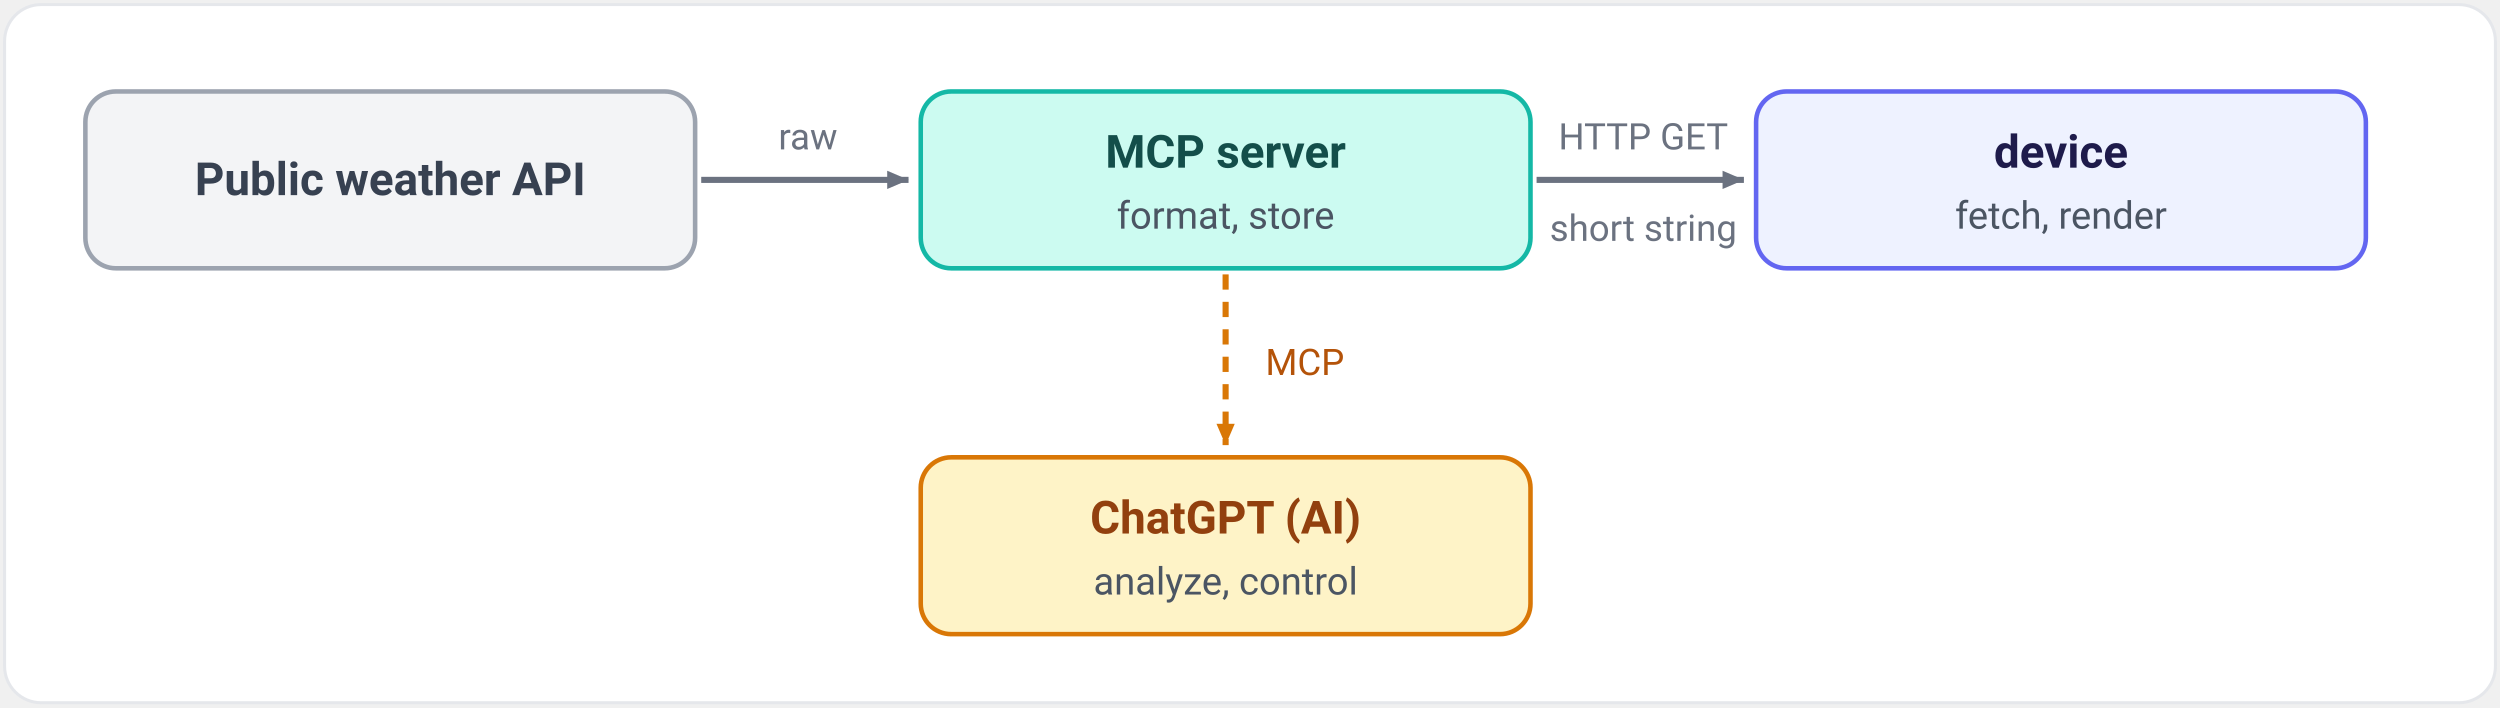
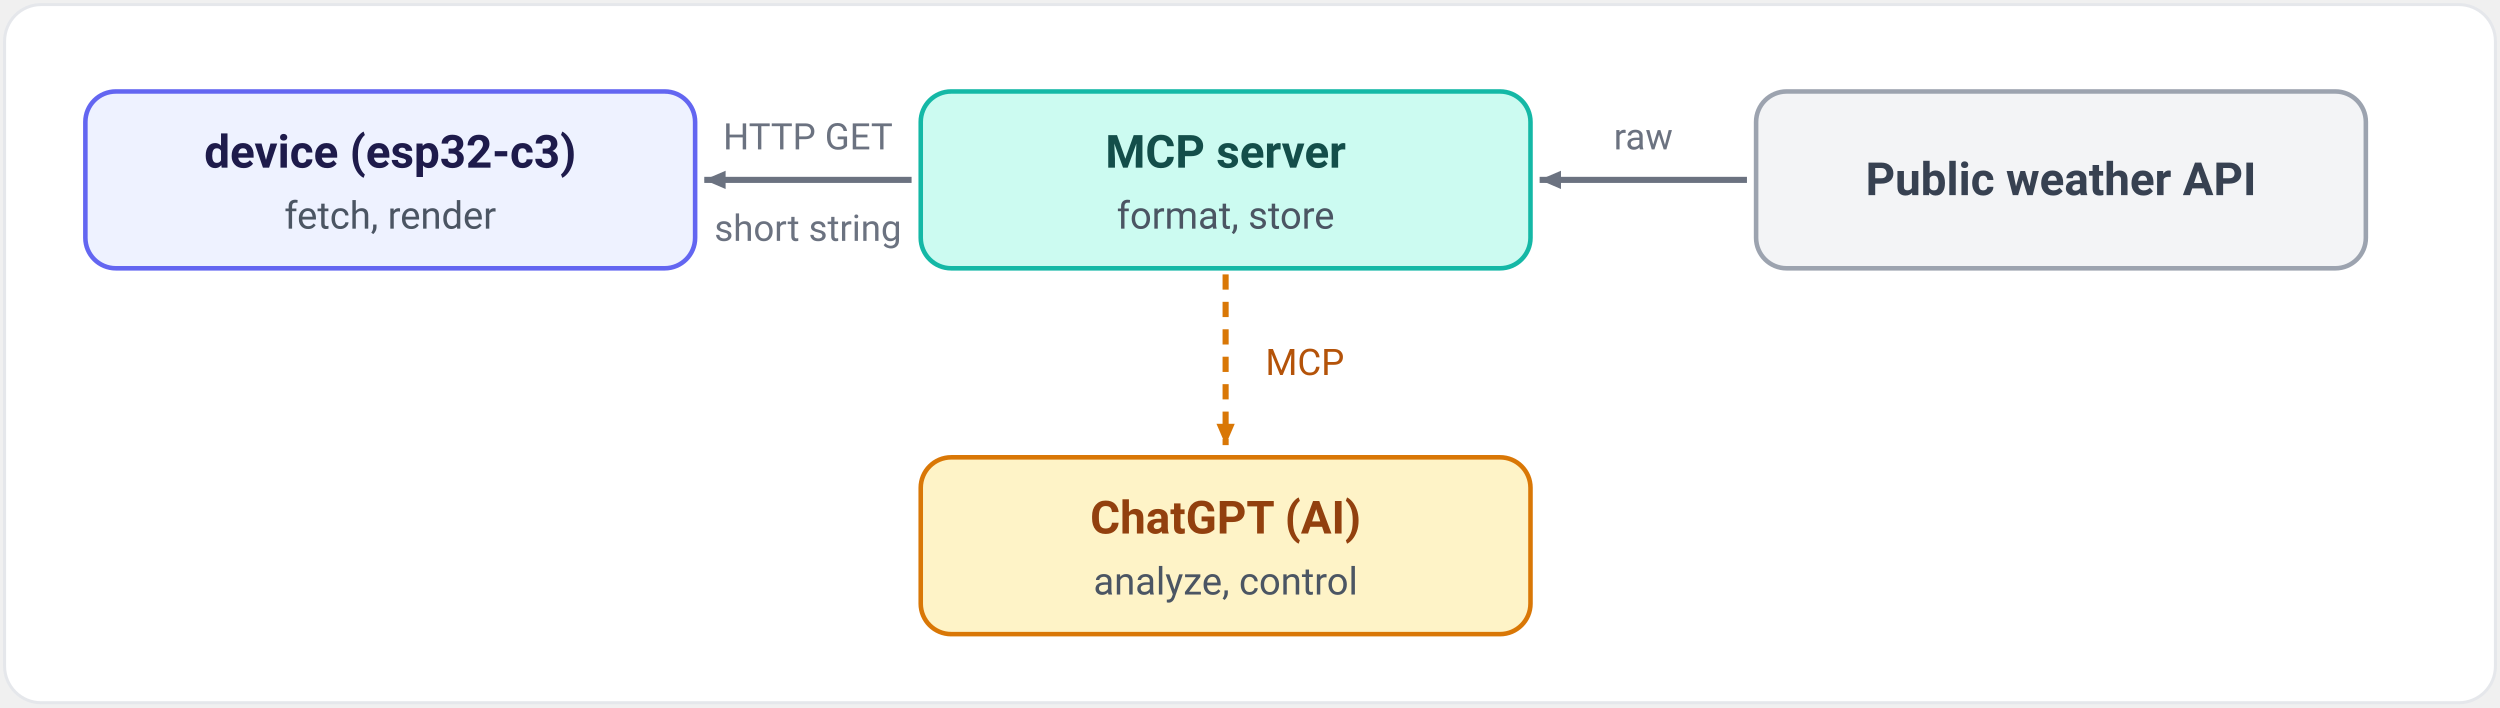
<svg xmlns="http://www.w3.org/2000/svg" viewBox="0 0 820 232" font-family="-apple-system, BlinkMacSystemFont, 'Segoe UI', Roboto, 'Helvetica Neue', Arial, sans-serif">
  <defs>
    <marker id="ah" markerWidth="10" markerHeight="10" refX="7" refY="3" orient="auto" markerUnits="userSpaceOnUse">
      <path d="M0,0 L7,3 L0,6 Z" fill="#6b7280" />
    </marker>
    <marker id="ahA" markerWidth="10" markerHeight="10" refX="7" refY="3" orient="auto" markerUnits="userSpaceOnUse">
      <path d="M0,0 L7,3 L0,6 Z" fill="#d97706" />
    </marker>
  </defs>
  <rect x="1.5" y="1.5" width="817" height="229" rx="12" fill="#ffffff" stroke="#e5e7eb" />
-   <rect x="28" y="30" width="200" height="58" rx="10" fill="#f3f4f6" stroke="#9ca3af" stroke-width="1.5" />
-   <text x="128.0" y="64.0" text-anchor="middle" font-size="15" font-weight="600" fill="#374151">Public weather API</text>
+   <rect x="28" y="30" width="200" height="58" rx="10" fill="#eef2ff" stroke="#6366f1" stroke-width="1.5" />
+   <text x="128.0" y="55.0" text-anchor="middle" font-size="15" font-weight="600" fill="#1e1b4b">device (esp32-c3)</text>
+   <text x="128.0" y="75.0" text-anchor="middle" font-size="12.5" fill="#4b5563">fetch, render</text>
  <rect x="302" y="30" width="200" height="58" rx="10" fill="#ccfbf1" stroke="#14b8a6" stroke-width="1.5" />
  <text x="402.0" y="55.0" text-anchor="middle" font-size="15" font-weight="600" fill="#134e4a">MCP server</text>
  <text x="402.0" y="75.0" text-anchor="middle" font-size="12.5" fill="#4b5563">format, store</text>
-   <rect x="576" y="30" width="200" height="58" rx="10" fill="#eef2ff" stroke="#6366f1" stroke-width="1.5" />
-   <text x="676.0" y="55.0" text-anchor="middle" font-size="15" font-weight="600" fill="#1e1b4b">device</text>
-   <text x="676.0" y="75.0" text-anchor="middle" font-size="12.5" fill="#4b5563">fetch, render</text>
-   <line x1="230" y1="59.0" x2="298" y2="59.0" stroke="#6b7280" stroke-width="2" marker-end="url(#ah)" />
-   <text x="265.0" y="49.0" text-anchor="middle" font-size="12" fill="#6b7280">raw</text>
-   <line x1="504" y1="59.0" x2="572" y2="59.0" stroke="#6b7280" stroke-width="2" marker-end="url(#ah)" />
-   <text x="539.0" y="49.0" text-anchor="middle" font-size="12" fill="#6b7280">HTTP GET</text>
-   <text x="539.0" y="79.0" text-anchor="middle" font-size="12" fill="#6b7280">short string</text>
+   <rect x="576" y="30" width="200" height="58" rx="10" fill="#f3f4f6" stroke="#9ca3af" stroke-width="1.5" />
+   <text x="676.0" y="64.0" text-anchor="middle" font-size="15" font-weight="600" fill="#374151">Public weather API</text>
+   <line x1="573" y1="59.0" x2="505" y2="59.0" stroke="#6b7280" stroke-width="2" marker-end="url(#ah)" />
+   <text x="539.0" y="49.0" text-anchor="middle" font-size="12" fill="#6b7280">raw</text>
+   <line x1="299" y1="59.0" x2="231" y2="59.0" stroke="#6b7280" stroke-width="2" marker-end="url(#ah)" />
+   <text x="265.0" y="49.0" text-anchor="middle" font-size="12" fill="#6b7280">HTTP GET</text>
+   <text x="265.0" y="79.0" text-anchor="middle" font-size="12" fill="#6b7280">short string</text>
  <rect x="302" y="150" width="200" height="58" rx="10" fill="#fef3c7" stroke="#d97706" stroke-width="1.5" />
  <text x="402.0" y="175.0" text-anchor="middle" font-size="15" font-weight="600" fill="#92400e">ChatGPT (AI)</text>
  <text x="402.0" y="195.0" text-anchor="middle" font-size="12.5" fill="#4b5563">analyze, control</text>
  <line x1="402.0" y1="90" x2="402.0" y2="146" stroke="#d97706" stroke-width="2" stroke-dasharray="5 4" marker-end="url(#ahA)" />
  <text x="428.0" y="123.0" text-anchor="middle" font-size="12" fill="#b45309">MCP</text>
</svg>
